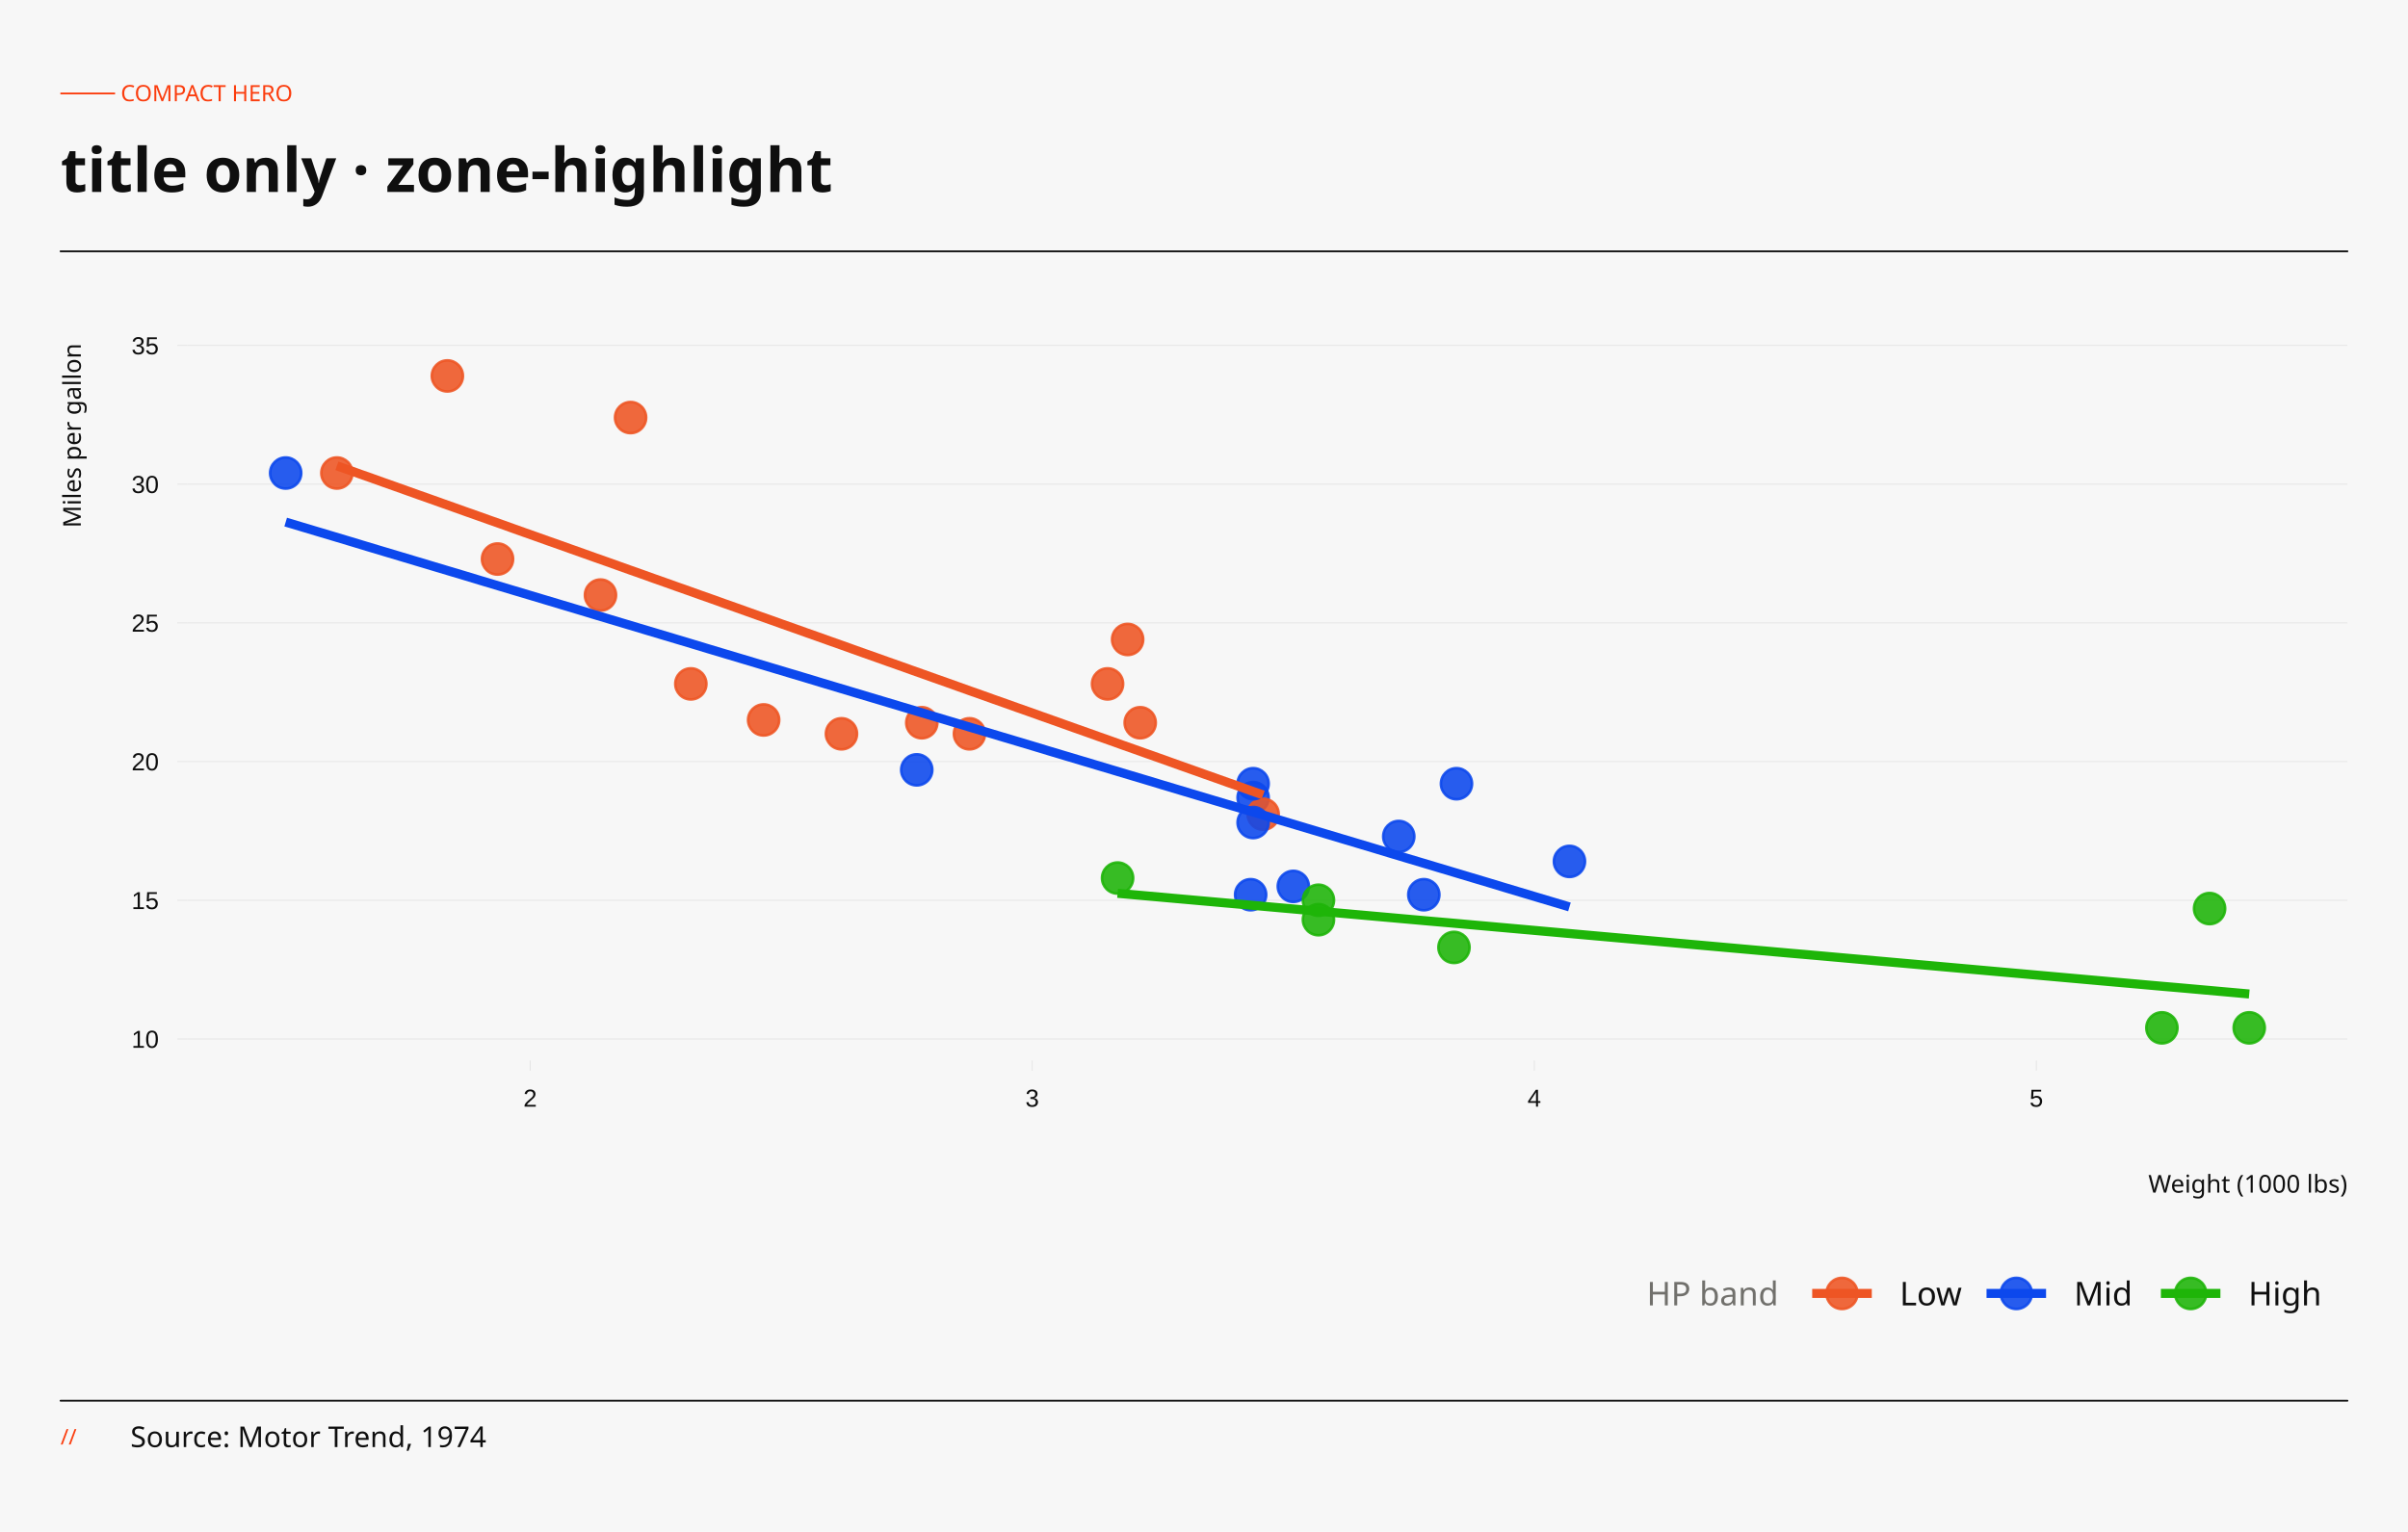
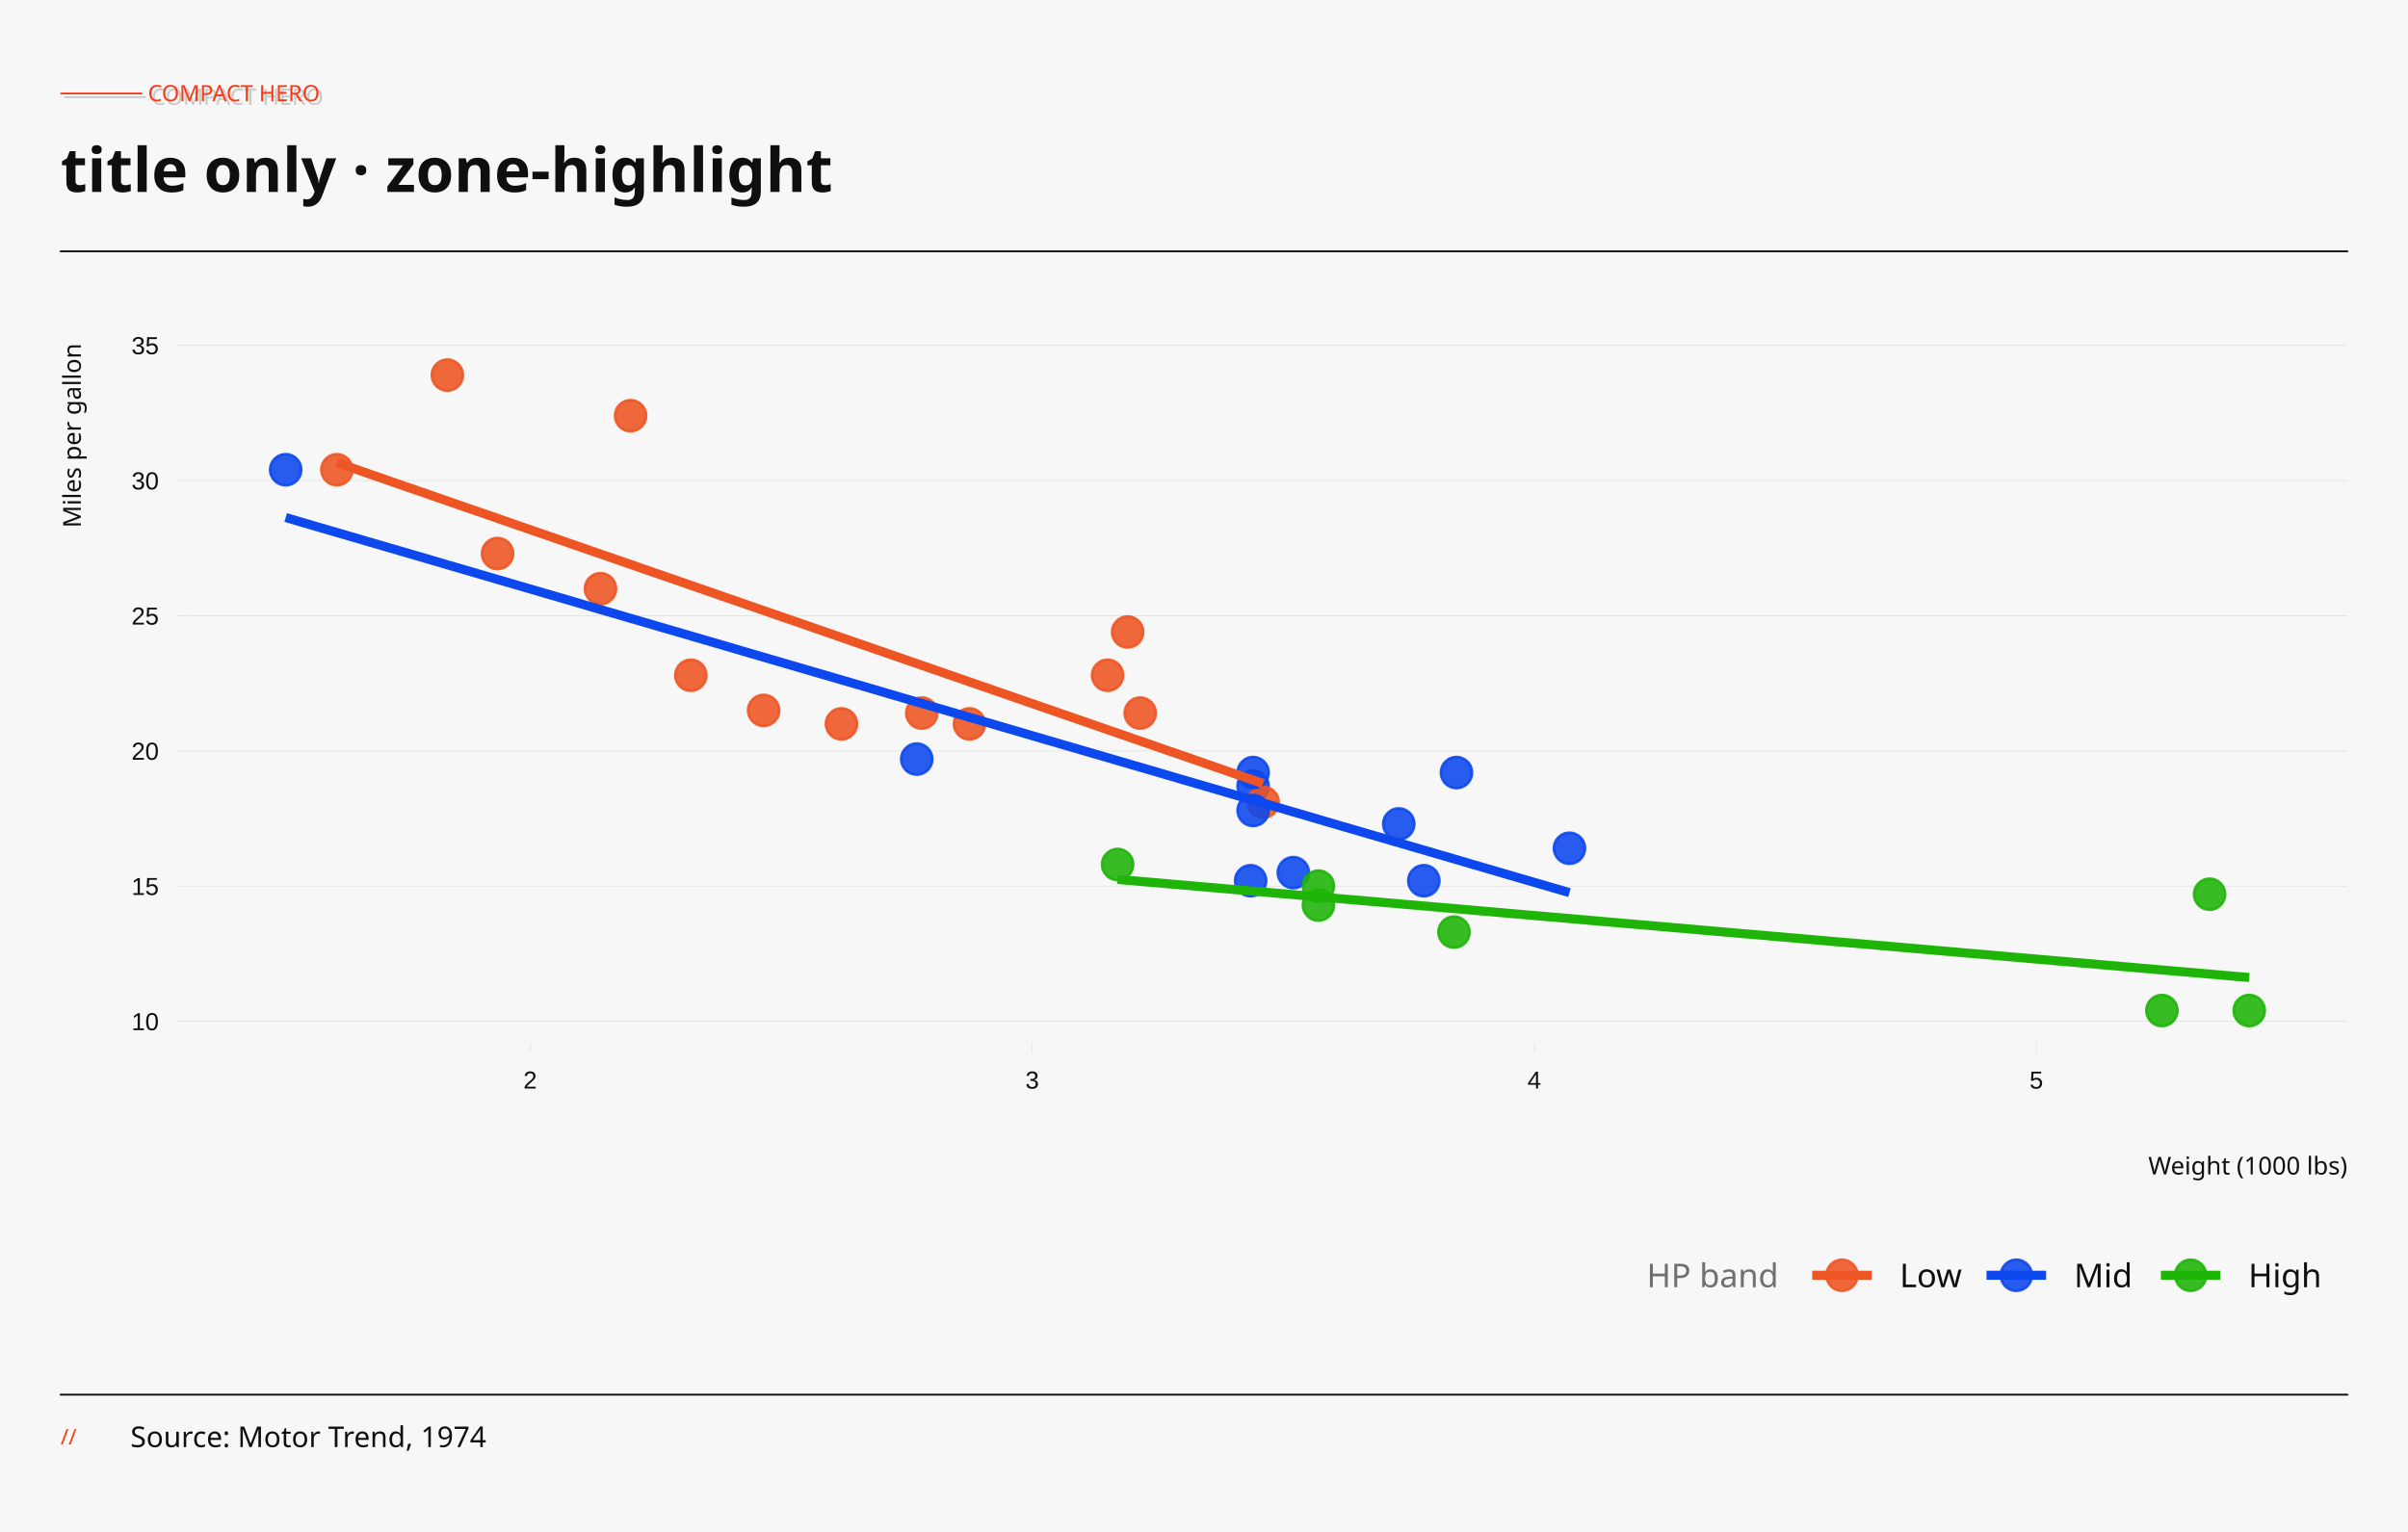
<svg xmlns="http://www.w3.org/2000/svg" width="396.00pt" height="252.00pt" viewBox="0 0 396.00 252.00">
  <g class="svglite">
    <defs>
      <style type="text/css">
    .svglite line, .svglite polyline, .svglite polygon, .svglite path, .svglite rect, .svglite circle {
      fill: none;
      stroke: #000000;
      stroke-linecap: round;
      stroke-linejoin: round;
      stroke-miterlimit: 10.00;
    }
    .svglite text {
      white-space: pre;
    }
    .svglite g.glyphgroup path {
      fill: inherit;
      stroke: none;
    }
  </style>
    </defs>
    <rect width="100%" height="100%" style="stroke: none; fill: none;" />
    <defs>
      <clipPath id="cpMC4wMHwzOTYuMDB8MC4wMHwyNTIuMDA=">
        <rect x="0.00" y="0.00" width="396.00" height="252.00" />
      </clipPath>
    </defs>
    <g clip-path="url(#cpMC4wMHwzOTYuMDB8MC4wMHwyNTIuMDA=)">
      <rect x="-0" y="0.00" width="396.00" height="252.00" style="stroke-width: 0.65; stroke: none; fill: #F7F7F7;" />
    </g>
    <defs>
-       <clipPath id="cpMzAuODN8Mzg2LjA0fDU2LjQ4fDE3NC40NQ==">
-         <rect x="30.83" y="56.48" width="355.20" height="117.97" />
+       <clipPath id="cpMzAuODN8Mzg2LjA0fDU2LjQ4fDE3MS40Ng==">
+         <rect x="30.83" y="56.48" width="355.20" height="114.98" />
      </clipPath>
    </defs>
-     <g clip-path="url(#cpMzAuODN8Mzg2LjA0fDU2LjQ4fDE3NC40NQ==)">
-       <rect x="30.83" y="56.48" width="355.20" height="117.97" style="stroke-width: 0.65; stroke: none; fill: #F7F7F7;" />
-       <polyline points="30.83,170.91 386.04,170.91 " style="stroke-width: 0.15; stroke: #E4E4E4; stroke-linecap: butt;" />
-       <polyline points="30.83,148.09 386.04,148.09 " style="stroke-width: 0.15; stroke: #E4E4E4; stroke-linecap: butt;" />
-       <polyline points="30.83,125.27 386.04,125.27 " style="stroke-width: 0.15; stroke: #E4E4E4; stroke-linecap: butt;" />
-       <polyline points="30.83,102.46 386.04,102.46 " style="stroke-width: 0.15; stroke: #E4E4E4; stroke-linecap: butt;" />
-       <polyline points="30.83,79.64 386.04,79.64 " style="stroke-width: 0.15; stroke: #E4E4E4; stroke-linecap: butt;" />
-       <polyline points="30.83,56.82 386.04,56.82 " style="stroke-width: 0.15; stroke: #E4E4E4; stroke-linecap: butt;" />
-       <circle cx="138.38" cy="120.71" r="2.56" style="stroke-width: 0.43; stroke: #EE5524; stroke-opacity: 0.88; fill: #EE5524; fill-opacity: 0.88;" />
-       <circle cx="159.43" cy="120.71" r="2.56" style="stroke-width: 0.43; stroke: #EE5524; stroke-opacity: 0.88; fill: #EE5524; fill-opacity: 0.88;" />
-       <circle cx="113.61" cy="112.50" r="2.56" style="stroke-width: 0.43; stroke: #EE5524; stroke-opacity: 0.88; fill: #EE5524; fill-opacity: 0.88;" />
-       <circle cx="187.51" cy="118.89" r="2.56" style="stroke-width: 0.43; stroke: #EE5524; stroke-opacity: 0.88; fill: #EE5524; fill-opacity: 0.88;" />
-       <circle cx="206.08" cy="131.21" r="2.56" style="stroke-width: 0.43; stroke: #0C48ED; stroke-opacity: 0.88; fill: #0C48ED; fill-opacity: 0.88;" />
-       <circle cx="207.73" cy="133.94" r="2.56" style="stroke-width: 0.43; stroke: #EE5524; stroke-opacity: 0.88; fill: #EE5524; fill-opacity: 0.88;" />
-       <circle cx="216.82" cy="151.29" r="2.56" style="stroke-width: 0.43; stroke: #1EB508; stroke-opacity: 0.88; fill: #1EB508; fill-opacity: 0.88;" />
-       <circle cx="185.44" cy="105.19" r="2.56" style="stroke-width: 0.43; stroke: #EE5524; stroke-opacity: 0.88; fill: #EE5524; fill-opacity: 0.88;" />
-       <circle cx="182.14" cy="112.50" r="2.56" style="stroke-width: 0.43; stroke: #EE5524; stroke-opacity: 0.88; fill: #EE5524; fill-opacity: 0.88;" />
-       <circle cx="206.08" cy="128.92" r="2.56" style="stroke-width: 0.43; stroke: #0C48ED; stroke-opacity: 0.88; fill: #0C48ED; fill-opacity: 0.88;" />
-       <circle cx="206.08" cy="135.31" r="2.56" style="stroke-width: 0.43; stroke: #0C48ED; stroke-opacity: 0.88; fill: #0C48ED; fill-opacity: 0.88;" />
-       <circle cx="258.10" cy="141.70" r="2.56" style="stroke-width: 0.43; stroke: #0C48ED; stroke-opacity: 0.88; fill: #0C48ED; fill-opacity: 0.88;" />
-       <circle cx="230.03" cy="137.60" r="2.56" style="stroke-width: 0.43; stroke: #0C48ED; stroke-opacity: 0.88; fill: #0C48ED; fill-opacity: 0.88;" />
-       <circle cx="234.15" cy="147.18" r="2.56" style="stroke-width: 0.43; stroke: #0C48ED; stroke-opacity: 0.88; fill: #0C48ED; fill-opacity: 0.88;" />
-       <circle cx="355.53" cy="169.08" r="2.56" style="stroke-width: 0.43; stroke: #1EB508; stroke-opacity: 0.88; fill: #1EB508; fill-opacity: 0.88;" />
-       <circle cx="369.89" cy="169.08" r="2.56" style="stroke-width: 0.43; stroke: #1EB508; stroke-opacity: 0.88; fill: #1EB508; fill-opacity: 0.88;" />
-       <circle cx="363.37" cy="149.46" r="2.56" style="stroke-width: 0.43; stroke: #1EB508; stroke-opacity: 0.88; fill: #1EB508; fill-opacity: 0.88;" />
-       <circle cx="103.70" cy="68.69" r="2.56" style="stroke-width: 0.43; stroke: #EE5524; stroke-opacity: 0.88; fill: #EE5524; fill-opacity: 0.88;" />
-       <circle cx="55.40" cy="77.81" r="2.56" style="stroke-width: 0.43; stroke: #EE5524; stroke-opacity: 0.88; fill: #EE5524; fill-opacity: 0.88;" />
-       <circle cx="73.57" cy="61.84" r="2.56" style="stroke-width: 0.43; stroke: #EE5524; stroke-opacity: 0.88; fill: #EE5524; fill-opacity: 0.88;" />
-       <circle cx="125.58" cy="118.43" r="2.56" style="stroke-width: 0.43; stroke: #EE5524; stroke-opacity: 0.88; fill: #EE5524; fill-opacity: 0.88;" />
-       <circle cx="212.69" cy="145.81" r="2.56" style="stroke-width: 0.43; stroke: #0C48ED; stroke-opacity: 0.88; fill: #0C48ED; fill-opacity: 0.88;" />
-       <circle cx="205.67" cy="147.18" r="2.56" style="stroke-width: 0.43; stroke: #0C48ED; stroke-opacity: 0.88; fill: #0C48ED; fill-opacity: 0.88;" />
-       <circle cx="239.11" cy="155.85" r="2.56" style="stroke-width: 0.43; stroke: #1EB508; stroke-opacity: 0.88; fill: #1EB508; fill-opacity: 0.88;" />
-       <circle cx="239.52" cy="128.92" r="2.56" style="stroke-width: 0.43; stroke: #0C48ED; stroke-opacity: 0.88; fill: #0C48ED; fill-opacity: 0.88;" />
-       <circle cx="81.82" cy="91.96" r="2.56" style="stroke-width: 0.43; stroke: #EE5524; stroke-opacity: 0.88; fill: #EE5524; fill-opacity: 0.88;" />
-       <circle cx="98.75" cy="97.89" r="2.56" style="stroke-width: 0.43; stroke: #EE5524; stroke-opacity: 0.88; fill: #EE5524; fill-opacity: 0.88;" />
-       <circle cx="46.98" cy="77.81" r="2.56" style="stroke-width: 0.43; stroke: #0C48ED; stroke-opacity: 0.88; fill: #0C48ED; fill-opacity: 0.88;" />
-       <circle cx="183.79" cy="144.44" r="2.56" style="stroke-width: 0.43; stroke: #1EB508; stroke-opacity: 0.88; fill: #1EB508; fill-opacity: 0.88;" />
-       <circle cx="150.76" cy="126.64" r="2.56" style="stroke-width: 0.43; stroke: #0C48ED; stroke-opacity: 0.88; fill: #0C48ED; fill-opacity: 0.88;" />
-       <circle cx="216.82" cy="148.09" r="2.56" style="stroke-width: 0.43; stroke: #1EB508; stroke-opacity: 0.88; fill: #1EB508; fill-opacity: 0.88;" />
-       <circle cx="151.59" cy="118.89" r="2.56" style="stroke-width: 0.43; stroke: #EE5524; stroke-opacity: 0.88; fill: #EE5524; fill-opacity: 0.88;" />
-       <polyline points="55.40,76.63 57.33,77.31 59.26,78.00 61.19,78.68 63.11,79.37 65.04,80.05 66.97,80.74 68.90,81.43 70.83,82.11 72.76,82.80 74.68,83.48 76.61,84.17 78.54,84.85 80.47,85.54 82.40,86.22 84.32,86.91 86.25,87.60 88.18,88.28 90.11,88.97 92.04,89.65 93.97,90.34 95.89,91.02 97.82,91.71 99.75,92.39 101.68,93.08 103.61,93.77 105.54,94.45 107.46,95.14 109.39,95.82 111.32,96.51 113.25,97.19 115.18,97.88 117.11,98.56 119.03,99.25 120.96,99.93 122.89,100.62 124.82,101.31 126.75,101.99 128.67,102.68 130.60,103.36 132.53,104.05 134.46,104.73 136.39,105.42 138.32,106.10 140.24,106.79 142.17,107.48 144.10,108.16 146.03,108.85 147.96,109.53 149.89,110.22 151.81,110.90 153.74,111.59 155.67,112.27 157.60,112.96 159.53,113.65 161.46,114.33 163.38,115.02 165.31,115.70 167.24,116.39 169.17,117.07 171.10,117.76 173.02,118.44 174.95,119.13 176.88,119.82 178.81,120.50 180.74,121.19 182.67,121.87 184.59,122.56 186.52,123.24 188.45,123.93 190.38,124.61 192.31,125.30 194.24,125.99 196.16,126.67 198.09,127.36 200.02,128.04 201.95,128.73 203.88,129.41 205.81,130.10 207.73,130.78 " style="stroke-width: 1.49; stroke: #EE5524; stroke-linecap: butt;" />
-       <polyline points="46.98,85.88 49.65,86.68 52.32,87.48 55.00,88.28 57.67,89.08 60.34,89.89 63.01,90.69 65.69,91.49 68.36,92.29 71.03,93.09 73.70,93.89 76.38,94.69 79.05,95.50 81.72,96.30 84.39,97.10 87.07,97.90 89.74,98.70 92.41,99.50 95.08,100.30 97.75,101.11 100.43,101.91 103.10,102.71 105.77,103.51 108.44,104.31 111.12,105.11 113.79,105.91 116.46,106.72 119.13,107.52 121.81,108.32 124.48,109.12 127.15,109.92 129.82,110.72 132.50,111.52 135.17,112.33 137.84,113.13 140.51,113.93 143.19,114.73 145.86,115.53 148.53,116.33 151.20,117.13 153.88,117.94 156.55,118.74 159.22,119.54 161.89,120.34 164.56,121.14 167.24,121.94 169.91,122.74 172.58,123.55 175.25,124.35 177.93,125.15 180.60,125.95 183.27,126.75 185.94,127.55 188.62,128.35 191.29,129.16 193.96,129.96 196.63,130.76 199.31,131.56 201.98,132.36 204.65,133.16 207.32,133.96 210.00,134.77 212.67,135.57 215.34,136.37 218.01,137.17 220.68,137.97 223.36,138.77 226.03,139.57 228.70,140.38 231.37,141.18 234.05,141.98 236.72,142.78 239.39,143.58 242.06,144.38 244.74,145.18 247.41,145.99 250.08,146.79 252.75,147.59 255.43,148.39 258.10,149.19 " style="stroke-width: 1.49; stroke: #0C48ED; stroke-linecap: butt;" />
-       <polyline points="183.79,146.95 186.15,147.16 188.50,147.37 190.86,147.58 193.21,147.79 195.57,148.00 197.92,148.21 200.28,148.42 202.64,148.63 204.99,148.84 207.35,149.05 209.70,149.26 212.06,149.47 214.41,149.68 216.77,149.89 219.13,150.10 221.48,150.31 223.84,150.52 226.19,150.73 228.55,150.94 230.90,151.15 233.26,151.36 235.62,151.57 237.97,151.77 240.33,151.98 242.68,152.19 245.04,152.40 247.39,152.61 249.75,152.82 252.11,153.03 254.46,153.24 256.82,153.45 259.17,153.66 261.53,153.87 263.88,154.08 266.24,154.29 268.60,154.50 270.95,154.71 273.31,154.92 275.66,155.13 278.02,155.34 280.37,155.55 282.73,155.76 285.09,155.97 287.44,156.18 289.80,156.39 292.15,156.60 294.51,156.81 296.86,157.01 299.22,157.22 301.58,157.43 303.93,157.64 306.29,157.85 308.64,158.06 311.00,158.27 313.35,158.48 315.71,158.69 318.07,158.90 320.42,159.11 322.78,159.32 325.13,159.53 327.49,159.74 329.84,159.95 332.20,160.16 334.56,160.37 336.91,160.58 339.27,160.79 341.62,161.00 343.98,161.21 346.33,161.42 348.69,161.63 351.05,161.84 353.40,162.05 355.76,162.26 358.11,162.46 360.47,162.67 362.82,162.88 365.18,163.09 367.54,163.30 369.89,163.51 " style="stroke-width: 1.49; stroke: #1EB508; stroke-linecap: butt;" />
+     <g clip-path="url(#cpMzAuODN8Mzg2LjA0fDU2LjQ4fDE3MS40Ng==)">
+       <rect x="30.83" y="56.48" width="355.20" height="114.98" style="stroke-width: 0.65; stroke: none; fill: #F7F7F7;" />
+       <polyline points="30.83,168.01 386.04,168.01 " style="stroke-width: 0.15; stroke: #E4E4E4; stroke-linecap: butt;" />
+       <polyline points="30.83,145.77 386.04,145.77 " style="stroke-width: 0.15; stroke: #E4E4E4; stroke-linecap: butt;" />
+       <polyline points="30.83,123.53 386.04,123.53 " style="stroke-width: 0.15; stroke: #E4E4E4; stroke-linecap: butt;" />
+       <polyline points="30.83,101.29 386.04,101.29 " style="stroke-width: 0.15; stroke: #E4E4E4; stroke-linecap: butt;" />
+       <polyline points="30.83,79.05 386.04,79.05 " style="stroke-width: 0.15; stroke: #E4E4E4; stroke-linecap: butt;" />
+       <polyline points="30.83,56.81 386.04,56.81 " style="stroke-width: 0.15; stroke: #E4E4E4; stroke-linecap: butt;" />
+       <circle cx="138.38" cy="119.08" r="2.56" style="stroke-width: 0.43; stroke: #EE5524; stroke-opacity: 0.88; fill: #EE5524; fill-opacity: 0.88;" />
+       <circle cx="159.43" cy="119.08" r="2.56" style="stroke-width: 0.43; stroke: #EE5524; stroke-opacity: 0.88; fill: #EE5524; fill-opacity: 0.88;" />
+       <circle cx="113.61" cy="111.08" r="2.56" style="stroke-width: 0.43; stroke: #EE5524; stroke-opacity: 0.88; fill: #EE5524; fill-opacity: 0.88;" />
+       <circle cx="187.51" cy="117.30" r="2.56" style="stroke-width: 0.43; stroke: #EE5524; stroke-opacity: 0.88; fill: #EE5524; fill-opacity: 0.88;" />
+       <circle cx="206.08" cy="129.31" r="2.56" style="stroke-width: 0.43; stroke: #0C48ED; stroke-opacity: 0.88; fill: #0C48ED; fill-opacity: 0.88;" />
+       <circle cx="207.73" cy="131.98" r="2.56" style="stroke-width: 0.43; stroke: #EE5524; stroke-opacity: 0.88; fill: #EE5524; fill-opacity: 0.88;" />
+       <circle cx="216.82" cy="148.88" r="2.56" style="stroke-width: 0.43; stroke: #1EB508; stroke-opacity: 0.88; fill: #1EB508; fill-opacity: 0.88;" />
+       <circle cx="185.44" cy="103.96" r="2.56" style="stroke-width: 0.43; stroke: #EE5524; stroke-opacity: 0.88; fill: #EE5524; fill-opacity: 0.88;" />
+       <circle cx="182.14" cy="111.08" r="2.56" style="stroke-width: 0.43; stroke: #EE5524; stroke-opacity: 0.88; fill: #EE5524; fill-opacity: 0.88;" />
+       <circle cx="206.08" cy="127.09" r="2.56" style="stroke-width: 0.43; stroke: #0C48ED; stroke-opacity: 0.88; fill: #0C48ED; fill-opacity: 0.88;" />
+       <circle cx="206.08" cy="133.32" r="2.56" style="stroke-width: 0.43; stroke: #0C48ED; stroke-opacity: 0.88; fill: #0C48ED; fill-opacity: 0.88;" />
+       <circle cx="258.10" cy="139.54" r="2.56" style="stroke-width: 0.43; stroke: #0C48ED; stroke-opacity: 0.88; fill: #0C48ED; fill-opacity: 0.88;" />
+       <circle cx="230.03" cy="135.54" r="2.56" style="stroke-width: 0.43; stroke: #0C48ED; stroke-opacity: 0.88; fill: #0C48ED; fill-opacity: 0.88;" />
+       <circle cx="234.15" cy="144.88" r="2.56" style="stroke-width: 0.43; stroke: #0C48ED; stroke-opacity: 0.88; fill: #0C48ED; fill-opacity: 0.88;" />
+       <circle cx="355.53" cy="166.23" r="2.56" style="stroke-width: 0.43; stroke: #1EB508; stroke-opacity: 0.88; fill: #1EB508; fill-opacity: 0.88;" />
+       <circle cx="369.89" cy="166.23" r="2.56" style="stroke-width: 0.43; stroke: #1EB508; stroke-opacity: 0.88; fill: #1EB508; fill-opacity: 0.88;" />
+       <circle cx="363.37" cy="147.10" r="2.56" style="stroke-width: 0.43; stroke: #1EB508; stroke-opacity: 0.88; fill: #1EB508; fill-opacity: 0.88;" />
+       <circle cx="103.70" cy="68.38" r="2.56" style="stroke-width: 0.43; stroke: #EE5524; stroke-opacity: 0.88; fill: #EE5524; fill-opacity: 0.88;" />
+       <circle cx="55.40" cy="77.27" r="2.56" style="stroke-width: 0.43; stroke: #EE5524; stroke-opacity: 0.88; fill: #EE5524; fill-opacity: 0.88;" />
+       <circle cx="73.57" cy="61.71" r="2.56" style="stroke-width: 0.43; stroke: #EE5524; stroke-opacity: 0.88; fill: #EE5524; fill-opacity: 0.88;" />
+       <circle cx="125.58" cy="116.86" r="2.56" style="stroke-width: 0.43; stroke: #EE5524; stroke-opacity: 0.88; fill: #EE5524; fill-opacity: 0.88;" />
+       <circle cx="212.69" cy="143.55" r="2.56" style="stroke-width: 0.43; stroke: #0C48ED; stroke-opacity: 0.88; fill: #0C48ED; fill-opacity: 0.88;" />
+       <circle cx="205.67" cy="144.88" r="2.56" style="stroke-width: 0.43; stroke: #0C48ED; stroke-opacity: 0.88; fill: #0C48ED; fill-opacity: 0.88;" />
+       <circle cx="239.11" cy="153.33" r="2.56" style="stroke-width: 0.43; stroke: #1EB508; stroke-opacity: 0.88; fill: #1EB508; fill-opacity: 0.88;" />
+       <circle cx="239.52" cy="127.09" r="2.56" style="stroke-width: 0.43; stroke: #0C48ED; stroke-opacity: 0.88; fill: #0C48ED; fill-opacity: 0.88;" />
+       <circle cx="81.82" cy="91.06" r="2.56" style="stroke-width: 0.43; stroke: #EE5524; stroke-opacity: 0.88; fill: #EE5524; fill-opacity: 0.88;" />
+       <circle cx="98.75" cy="96.84" r="2.56" style="stroke-width: 0.43; stroke: #EE5524; stroke-opacity: 0.88; fill: #EE5524; fill-opacity: 0.88;" />
+       <circle cx="46.98" cy="77.27" r="2.56" style="stroke-width: 0.43; stroke: #0C48ED; stroke-opacity: 0.88; fill: #0C48ED; fill-opacity: 0.88;" />
+       <circle cx="183.79" cy="142.21" r="2.56" style="stroke-width: 0.43; stroke: #1EB508; stroke-opacity: 0.88; fill: #1EB508; fill-opacity: 0.88;" />
+       <circle cx="150.76" cy="124.87" r="2.56" style="stroke-width: 0.43; stroke: #0C48ED; stroke-opacity: 0.88; fill: #0C48ED; fill-opacity: 0.88;" />
+       <circle cx="216.82" cy="145.77" r="2.56" style="stroke-width: 0.43; stroke: #1EB508; stroke-opacity: 0.88; fill: #1EB508; fill-opacity: 0.88;" />
+       <circle cx="151.59" cy="117.30" r="2.56" style="stroke-width: 0.43; stroke: #EE5524; stroke-opacity: 0.88; fill: #EE5524; fill-opacity: 0.88;" />
+       <polyline points="55.40,76.12 57.33,76.78 59.26,77.45 61.19,78.12 63.11,78.79 65.04,79.46 66.97,80.13 68.90,80.79 70.83,81.46 72.76,82.13 74.68,82.80 76.61,83.47 78.54,84.13 80.47,84.80 82.40,85.47 84.32,86.14 86.25,86.81 88.18,87.48 90.11,88.14 92.04,88.81 93.97,89.48 95.89,90.15 97.82,90.82 99.75,91.48 101.68,92.15 103.61,92.82 105.54,93.49 107.46,94.16 109.39,94.82 111.32,95.49 113.25,96.16 115.18,96.83 117.11,97.50 119.03,98.17 120.96,98.83 122.89,99.50 124.82,100.17 126.75,100.84 128.67,101.51 130.60,102.17 132.53,102.84 134.46,103.51 136.39,104.18 138.32,104.85 140.24,105.52 142.17,106.18 144.10,106.85 146.03,107.52 147.96,108.19 149.89,108.86 151.81,109.52 153.74,110.19 155.67,110.86 157.60,111.53 159.53,112.20 161.46,112.87 163.38,113.53 165.31,114.20 167.24,114.87 169.17,115.54 171.10,116.21 173.02,116.87 174.95,117.54 176.88,118.21 178.81,118.88 180.74,119.55 182.67,120.22 184.59,120.88 186.52,121.55 188.45,122.22 190.38,122.89 192.31,123.56 194.24,124.22 196.16,124.89 198.09,125.56 200.02,126.23 201.95,126.90 203.88,127.57 205.81,128.23 207.73,128.90 " style="stroke-width: 1.49; stroke: #EE5524; stroke-linecap: butt;" />
+       <polyline points="46.98,85.13 49.65,85.92 52.32,86.70 55.00,87.48 57.67,88.26 60.34,89.04 63.01,89.82 65.69,90.60 68.36,91.38 71.03,92.16 73.70,92.95 76.38,93.73 79.05,94.51 81.72,95.29 84.39,96.07 87.07,96.85 89.74,97.63 92.41,98.41 95.08,99.19 97.75,99.98 100.43,100.76 103.10,101.54 105.77,102.32 108.44,103.10 111.12,103.88 113.79,104.66 116.46,105.44 119.13,106.22 121.81,107.01 124.48,107.79 127.15,108.57 129.82,109.35 132.50,110.13 135.17,110.91 137.84,111.69 140.51,112.47 143.19,113.25 145.86,114.04 148.53,114.82 151.20,115.60 153.88,116.38 156.55,117.16 159.22,117.94 161.89,118.72 164.56,119.50 167.24,120.28 169.91,121.07 172.58,121.85 175.25,122.63 177.93,123.41 180.60,124.19 183.27,124.97 185.94,125.75 188.62,126.53 191.29,127.31 193.96,128.10 196.63,128.88 199.31,129.66 201.98,130.44 204.65,131.22 207.32,132.00 210.00,132.78 212.67,133.56 215.34,134.34 218.01,135.13 220.68,135.91 223.36,136.69 226.03,137.47 228.70,138.25 231.37,139.03 234.05,139.81 236.72,140.59 239.39,141.37 242.06,142.16 244.74,142.94 247.41,143.72 250.08,144.50 252.75,145.28 255.43,146.06 258.10,146.84 " style="stroke-width: 1.49; stroke: #0C48ED; stroke-linecap: butt;" />
+       <polyline points="183.79,144.66 186.15,144.87 188.50,145.07 190.86,145.27 193.21,145.48 195.57,145.68 197.92,145.89 200.28,146.09 202.64,146.30 204.99,146.50 207.35,146.70 209.70,146.91 212.06,147.11 214.41,147.32 216.77,147.52 219.13,147.73 221.48,147.93 223.84,148.13 226.19,148.34 228.55,148.54 230.90,148.75 233.26,148.95 235.62,149.16 237.97,149.36 240.33,149.56 242.68,149.77 245.04,149.97 247.39,150.18 249.75,150.38 252.11,150.59 254.46,150.79 256.82,150.99 259.17,151.20 261.53,151.40 263.88,151.61 266.24,151.81 268.60,152.02 270.95,152.22 273.31,152.42 275.66,152.63 278.02,152.83 280.37,153.04 282.73,153.24 285.09,153.45 287.44,153.65 289.80,153.85 292.15,154.06 294.51,154.26 296.86,154.47 299.22,154.67 301.58,154.88 303.93,155.08 306.29,155.28 308.64,155.49 311.00,155.69 313.35,155.90 315.71,156.10 318.07,156.31 320.42,156.51 322.78,156.72 325.13,156.92 327.49,157.12 329.84,157.33 332.20,157.53 334.56,157.74 336.91,157.94 339.27,158.15 341.62,158.35 343.98,158.55 346.33,158.76 348.69,158.96 351.05,159.17 353.40,159.37 355.76,159.58 358.11,159.78 360.47,159.98 362.82,160.19 365.18,160.39 367.54,160.60 369.89,160.80 " style="stroke-width: 1.49; stroke: #1EB508; stroke-linecap: butt;" />
    </g>
    <g clip-path="url(#cpMC4wMHwzOTYuMDB8MC4wMHwyNTIuMDA=)">
-       <text x="26.13" y="172.36" text-anchor="end" style="font-size: 4.05px;fill: #0F0F0F; font-family: &quot;Arial&quot;;" textLength="4.50px" lengthAdjust="spacingAndGlyphs">10</text>
-       <text x="26.13" y="149.54" text-anchor="end" style="font-size: 4.05px;fill: #0F0F0F; font-family: &quot;Arial&quot;;" textLength="4.50px" lengthAdjust="spacingAndGlyphs">15</text>
-       <text x="26.13" y="126.72" text-anchor="end" style="font-size: 4.05px;fill: #0F0F0F; font-family: &quot;Arial&quot;;" textLength="4.50px" lengthAdjust="spacingAndGlyphs">20</text>
-       <text x="26.13" y="103.91" text-anchor="end" style="font-size: 4.05px;fill: #0F0F0F; font-family: &quot;Arial&quot;;" textLength="4.50px" lengthAdjust="spacingAndGlyphs">25</text>
-       <text x="26.13" y="81.09" text-anchor="end" style="font-size: 4.05px;fill: #0F0F0F; font-family: &quot;Arial&quot;;" textLength="4.50px" lengthAdjust="spacingAndGlyphs">30</text>
-       <text x="26.13" y="58.27" text-anchor="end" style="font-size: 4.05px;fill: #0F0F0F; font-family: &quot;Arial&quot;;" textLength="4.50px" lengthAdjust="spacingAndGlyphs">35</text>
-       <polyline points="29.15,170.91 30.83,170.91 " style="stroke-width: 0.15; stroke: #E4E4E4; stroke-linecap: butt;" />
-       <polyline points="29.15,148.09 30.83,148.09 " style="stroke-width: 0.15; stroke: #E4E4E4; stroke-linecap: butt;" />
-       <polyline points="29.15,125.27 30.83,125.27 " style="stroke-width: 0.15; stroke: #E4E4E4; stroke-linecap: butt;" />
-       <polyline points="29.15,102.46 30.83,102.46 " style="stroke-width: 0.15; stroke: #E4E4E4; stroke-linecap: butt;" />
-       <polyline points="29.15,79.64 30.83,79.64 " style="stroke-width: 0.15; stroke: #E4E4E4; stroke-linecap: butt;" />
-       <polyline points="29.15,56.82 30.83,56.82 " style="stroke-width: 0.15; stroke: #E4E4E4; stroke-linecap: butt;" />
-       <polyline points="87.19,176.13 87.19,174.45 " style="stroke-width: 0.15; stroke: #E4E4E4; stroke-linecap: butt;" />
-       <polyline points="169.75,176.13 169.75,174.45 " style="stroke-width: 0.15; stroke: #E4E4E4; stroke-linecap: butt;" />
-       <polyline points="252.32,176.13 252.32,174.45 " style="stroke-width: 0.15; stroke: #E4E4E4; stroke-linecap: butt;" />
-       <polyline points="334.88,176.13 334.88,174.45 " style="stroke-width: 0.15; stroke: #E4E4E4; stroke-linecap: butt;" />
-       <text x="87.19" y="182.05" text-anchor="middle" style="font-size: 4.05px;fill: #0F0F0F; font-family: &quot;Arial&quot;;" textLength="2.25px" lengthAdjust="spacingAndGlyphs">2</text>
-       <text x="169.75" y="182.05" text-anchor="middle" style="font-size: 4.05px;fill: #0F0F0F; font-family: &quot;Arial&quot;;" textLength="2.25px" lengthAdjust="spacingAndGlyphs">3</text>
-       <text x="252.32" y="182.05" text-anchor="middle" style="font-size: 4.05px;fill: #0F0F0F; font-family: &quot;Arial&quot;;" textLength="2.25px" lengthAdjust="spacingAndGlyphs">4</text>
-       <text x="334.88" y="182.05" text-anchor="middle" style="font-size: 4.05px;fill: #0F0F0F; font-family: &quot;Arial&quot;;" textLength="2.25px" lengthAdjust="spacingAndGlyphs">5</text>
-       <text x="386.04" y="196.19" text-anchor="end" style="font-size: 4.05px; font-weight: 100;fill: #0F0F0F; font-family: &quot;JetBrains Mono&quot;;" textLength="41.17px" lengthAdjust="spacingAndGlyphs">Weight (1000 lbs)</text>
+       <text x="26.13" y="169.46" text-anchor="end" style="font-size: 4.05px;fill: #0F0F0F; font-family: &quot;Arial&quot;;" textLength="4.50px" lengthAdjust="spacingAndGlyphs">10</text>
+       <text x="26.13" y="147.22" text-anchor="end" style="font-size: 4.05px;fill: #0F0F0F; font-family: &quot;Arial&quot;;" textLength="4.50px" lengthAdjust="spacingAndGlyphs">15</text>
+       <text x="26.13" y="124.98" text-anchor="end" style="font-size: 4.05px;fill: #0F0F0F; font-family: &quot;Arial&quot;;" textLength="4.50px" lengthAdjust="spacingAndGlyphs">20</text>
+       <text x="26.13" y="102.74" text-anchor="end" style="font-size: 4.05px;fill: #0F0F0F; font-family: &quot;Arial&quot;;" textLength="4.50px" lengthAdjust="spacingAndGlyphs">25</text>
+       <text x="26.13" y="80.50" text-anchor="end" style="font-size: 4.05px;fill: #0F0F0F; font-family: &quot;Arial&quot;;" textLength="4.50px" lengthAdjust="spacingAndGlyphs">30</text>
+       <text x="26.13" y="58.26" text-anchor="end" style="font-size: 4.05px;fill: #0F0F0F; font-family: &quot;Arial&quot;;" textLength="4.50px" lengthAdjust="spacingAndGlyphs">35</text>
+       <polyline points="29.15,168.01 30.83,168.01 " style="stroke-width: 0.15; stroke: #E4E4E4; stroke-linecap: butt;" />
+       <polyline points="29.15,145.77 30.83,145.77 " style="stroke-width: 0.15; stroke: #E4E4E4; stroke-linecap: butt;" />
+       <polyline points="29.15,123.53 30.83,123.53 " style="stroke-width: 0.15; stroke: #E4E4E4; stroke-linecap: butt;" />
+       <polyline points="29.15,101.29 30.83,101.29 " style="stroke-width: 0.15; stroke: #E4E4E4; stroke-linecap: butt;" />
+       <polyline points="29.15,79.05 30.83,79.05 " style="stroke-width: 0.15; stroke: #E4E4E4; stroke-linecap: butt;" />
+       <polyline points="29.15,56.81 30.83,56.81 " style="stroke-width: 0.15; stroke: #E4E4E4; stroke-linecap: butt;" />
+       <polyline points="87.19,173.14 87.19,171.46 " style="stroke-width: 0.15; stroke: #E4E4E4; stroke-linecap: butt;" />
+       <polyline points="169.75,173.14 169.75,171.46 " style="stroke-width: 0.15; stroke: #E4E4E4; stroke-linecap: butt;" />
+       <polyline points="252.32,173.14 252.32,171.46 " style="stroke-width: 0.15; stroke: #E4E4E4; stroke-linecap: butt;" />
+       <polyline points="334.88,173.14 334.88,171.46 " style="stroke-width: 0.15; stroke: #E4E4E4; stroke-linecap: butt;" />
+       <text x="87.19" y="179.07" text-anchor="middle" style="font-size: 4.05px;fill: #0F0F0F; font-family: &quot;Arial&quot;;" textLength="2.25px" lengthAdjust="spacingAndGlyphs">2</text>
+       <text x="169.75" y="179.07" text-anchor="middle" style="font-size: 4.05px;fill: #0F0F0F; font-family: &quot;Arial&quot;;" textLength="2.25px" lengthAdjust="spacingAndGlyphs">3</text>
+       <text x="252.32" y="179.07" text-anchor="middle" style="font-size: 4.05px;fill: #0F0F0F; font-family: &quot;Arial&quot;;" textLength="2.25px" lengthAdjust="spacingAndGlyphs">4</text>
+       <text x="334.88" y="179.07" text-anchor="middle" style="font-size: 4.05px;fill: #0F0F0F; font-family: &quot;Arial&quot;;" textLength="2.25px" lengthAdjust="spacingAndGlyphs">5</text>
+       <text x="386.04" y="193.20" text-anchor="end" style="font-size: 4.05px; font-weight: 100;fill: #0F0F0F; font-family: &quot;JetBrains Mono&quot;;" textLength="41.17px" lengthAdjust="spacingAndGlyphs">Weight (1000 lbs)</text>
      <text transform="translate(13.29,56.48) rotate(-90)" text-anchor="end" style="font-size: 4.05px; font-weight: 100;fill: #0F0F0F; font-family: &quot;JetBrains Mono&quot;;" textLength="38.75px" lengthAdjust="spacingAndGlyphs">Miles per gallon</text>
-       <rect x="267.43" y="203.29" width="118.60" height="18.96" style="stroke-width: 0.75; stroke: none;" />
-       <rect x="267.43" y="203.29" width="118.60" height="18.96" style="stroke-width: 0.65; stroke: none; fill: #F7F7F7;" />
-       <text x="270.80" y="214.74" style="font-size: 5.40px;fill: #71706C; font-family: &quot;JetBrains Mono&quot;;" textLength="22.64px" lengthAdjust="spacingAndGlyphs">HP band</text>
-       <rect x="296.80" y="206.65" width="12.24" height="12.24" style="stroke-width: 0.65; stroke: none; fill: #F7F7F7;" />
-       <circle cx="302.92" cy="212.77" r="2.56" style="stroke-width: 0.43; stroke: #EE5524; stroke-opacity: 0.88; fill: #EE5524; fill-opacity: 0.88;" />
-       <line x1="298.02" y1="212.77" x2="307.82" y2="212.77" style="stroke-width: 1.49; stroke: #EE5524; stroke-linecap: butt;" />
-       <rect x="325.47" y="206.65" width="12.24" height="12.24" style="stroke-width: 0.65; stroke: none; fill: #F7F7F7;" />
-       <circle cx="331.59" cy="212.77" r="2.56" style="stroke-width: 0.43; stroke: #0C48ED; stroke-opacity: 0.88; fill: #0C48ED; fill-opacity: 0.88;" />
-       <line x1="326.69" y1="212.77" x2="336.48" y2="212.77" style="stroke-width: 1.49; stroke: #0C48ED; stroke-linecap: butt;" />
-       <rect x="354.14" y="206.65" width="12.24" height="12.24" style="stroke-width: 0.65; stroke: none; fill: #F7F7F7;" />
-       <circle cx="360.26" cy="212.77" r="2.56" style="stroke-width: 0.43; stroke: #1EB508; stroke-opacity: 0.88; fill: #1EB508; fill-opacity: 0.88;" />
-       <line x1="355.36" y1="212.77" x2="365.15" y2="212.77" style="stroke-width: 1.49; stroke: #1EB508; stroke-linecap: butt;" />
-       <text x="312.40" y="214.74" style="font-size: 5.40px;fill: #0F0F0F; font-family: &quot;JetBrains Mono&quot;;" textLength="9.70px" lengthAdjust="spacingAndGlyphs">Low</text>
-       <text x="341.07" y="214.74" style="font-size: 5.40px;fill: #0F0F0F; font-family: &quot;JetBrains Mono&quot;;" textLength="9.70px" lengthAdjust="spacingAndGlyphs">Mid</text>
-       <text x="369.74" y="214.74" style="font-size: 5.40px;fill: #0F0F0F; font-family: &quot;JetBrains Mono&quot;;" textLength="12.94px" lengthAdjust="spacingAndGlyphs">High</text>
+       <rect x="267.43" y="200.30" width="118.60" height="18.96" style="stroke-width: 0.75; stroke: none;" />
+       <rect x="267.43" y="200.30" width="118.60" height="18.96" style="stroke-width: 0.65; stroke: none; fill: #F7F7F7;" />
+       <text x="270.80" y="211.75" style="font-size: 5.40px;fill: #71706C; font-family: &quot;JetBrains Mono&quot;;" textLength="22.64px" lengthAdjust="spacingAndGlyphs">HP band</text>
+       <rect x="296.80" y="203.66" width="12.24" height="12.24" style="stroke-width: 0.65; stroke: none; fill: #F7F7F7;" />
+       <circle cx="302.92" cy="209.78" r="2.56" style="stroke-width: 0.43; stroke: #EE5524; stroke-opacity: 0.88; fill: #EE5524; fill-opacity: 0.88;" />
+       <line x1="298.02" y1="209.78" x2="307.82" y2="209.78" style="stroke-width: 1.49; stroke: #EE5524; stroke-linecap: butt;" />
+       <rect x="325.47" y="203.66" width="12.24" height="12.24" style="stroke-width: 0.65; stroke: none; fill: #F7F7F7;" />
+       <circle cx="331.59" cy="209.78" r="2.56" style="stroke-width: 0.43; stroke: #0C48ED; stroke-opacity: 0.88; fill: #0C48ED; fill-opacity: 0.88;" />
+       <line x1="326.69" y1="209.78" x2="336.48" y2="209.78" style="stroke-width: 1.49; stroke: #0C48ED; stroke-linecap: butt;" />
+       <rect x="354.14" y="203.66" width="12.24" height="12.24" style="stroke-width: 0.65; stroke: none; fill: #F7F7F7;" />
+       <circle cx="360.26" cy="209.78" r="2.56" style="stroke-width: 0.43; stroke: #1EB508; stroke-opacity: 0.88; fill: #1EB508; fill-opacity: 0.88;" />
+       <line x1="355.36" y1="209.78" x2="365.15" y2="209.78" style="stroke-width: 1.49; stroke: #1EB508; stroke-linecap: butt;" />
+       <text x="312.40" y="211.75" style="font-size: 5.40px;fill: #0F0F0F; font-family: &quot;JetBrains Mono&quot;;" textLength="9.70px" lengthAdjust="spacingAndGlyphs">Low</text>
+       <text x="341.07" y="211.75" style="font-size: 5.40px;fill: #0F0F0F; font-family: &quot;JetBrains Mono&quot;;" textLength="9.70px" lengthAdjust="spacingAndGlyphs">Mid</text>
+       <text x="369.74" y="211.75" style="font-size: 5.40px;fill: #0F0F0F; font-family: &quot;JetBrains Mono&quot;;" textLength="12.94px" lengthAdjust="spacingAndGlyphs">High</text>
      <text x="9.96" y="31.57" style="font-size: 10.12px; font-weight: 600;fill: #0F0F0F; font-family: &quot;Archivo&quot;;" textLength="112.95px" lengthAdjust="spacingAndGlyphs">title only · zone-highlight</text>
-       <text x="9.96" y="16.65" style="font-size: 3.71px;fill: #FB3D0E; font-family: &quot;JetBrains Mono&quot;;" textLength="37.72px" lengthAdjust="spacingAndGlyphs">──── COMPACT HERO</text>
+       <text x="10.56" y="17.25" style="font-size: 3.71px;fill: #0F0F0F; fill-opacity: 0.20; font-family: &quot;JetBrains Mono&quot;;" textLength="42.16px" lengthAdjust="spacingAndGlyphs">────── COMPACT HERO</text>
+       <text x="9.96" y="16.65" style="font-size: 3.71px;fill: #FD3810; font-family: &quot;JetBrains Mono&quot;;" textLength="42.16px" lengthAdjust="spacingAndGlyphs">────── COMPACT HERO</text>
      <polyline points="9.96,41.34 386.04,41.34 " style="stroke-width: 0.30; stroke: #0F0F0F;" />
-       <text x="9.96" y="237.62" style="font-size: 3.54px; font-weight: 100;fill: #FB3D0E; font-family: &quot;JetBrains Mono&quot;;" textLength="8.50px" lengthAdjust="spacingAndGlyphs">//  </text>
+       <text x="9.96" y="237.62" style="font-size: 3.54px; font-weight: 100;fill: #FD3810; font-family: &quot;JetBrains Mono&quot;;" textLength="8.50px" lengthAdjust="spacingAndGlyphs">//  </text>
      <text x="21.45" y="238.05" style="font-size: 4.72px; font-weight: 100;fill: #0F0F0F; font-family: &quot;JetBrains Mono&quot;;" textLength="70.70px" lengthAdjust="spacingAndGlyphs">Source: Motor Trend, 1974</text>
-       <polyline points="9.96,230.42 386.04,230.42 " style="stroke-width: 0.30; stroke: #0F0F0F;" />
+       <polyline points="9.96,229.42 386.04,229.42 " style="stroke-width: 0.30; stroke: #0F0F0F;" />
    </g>
  </g>
</svg>
